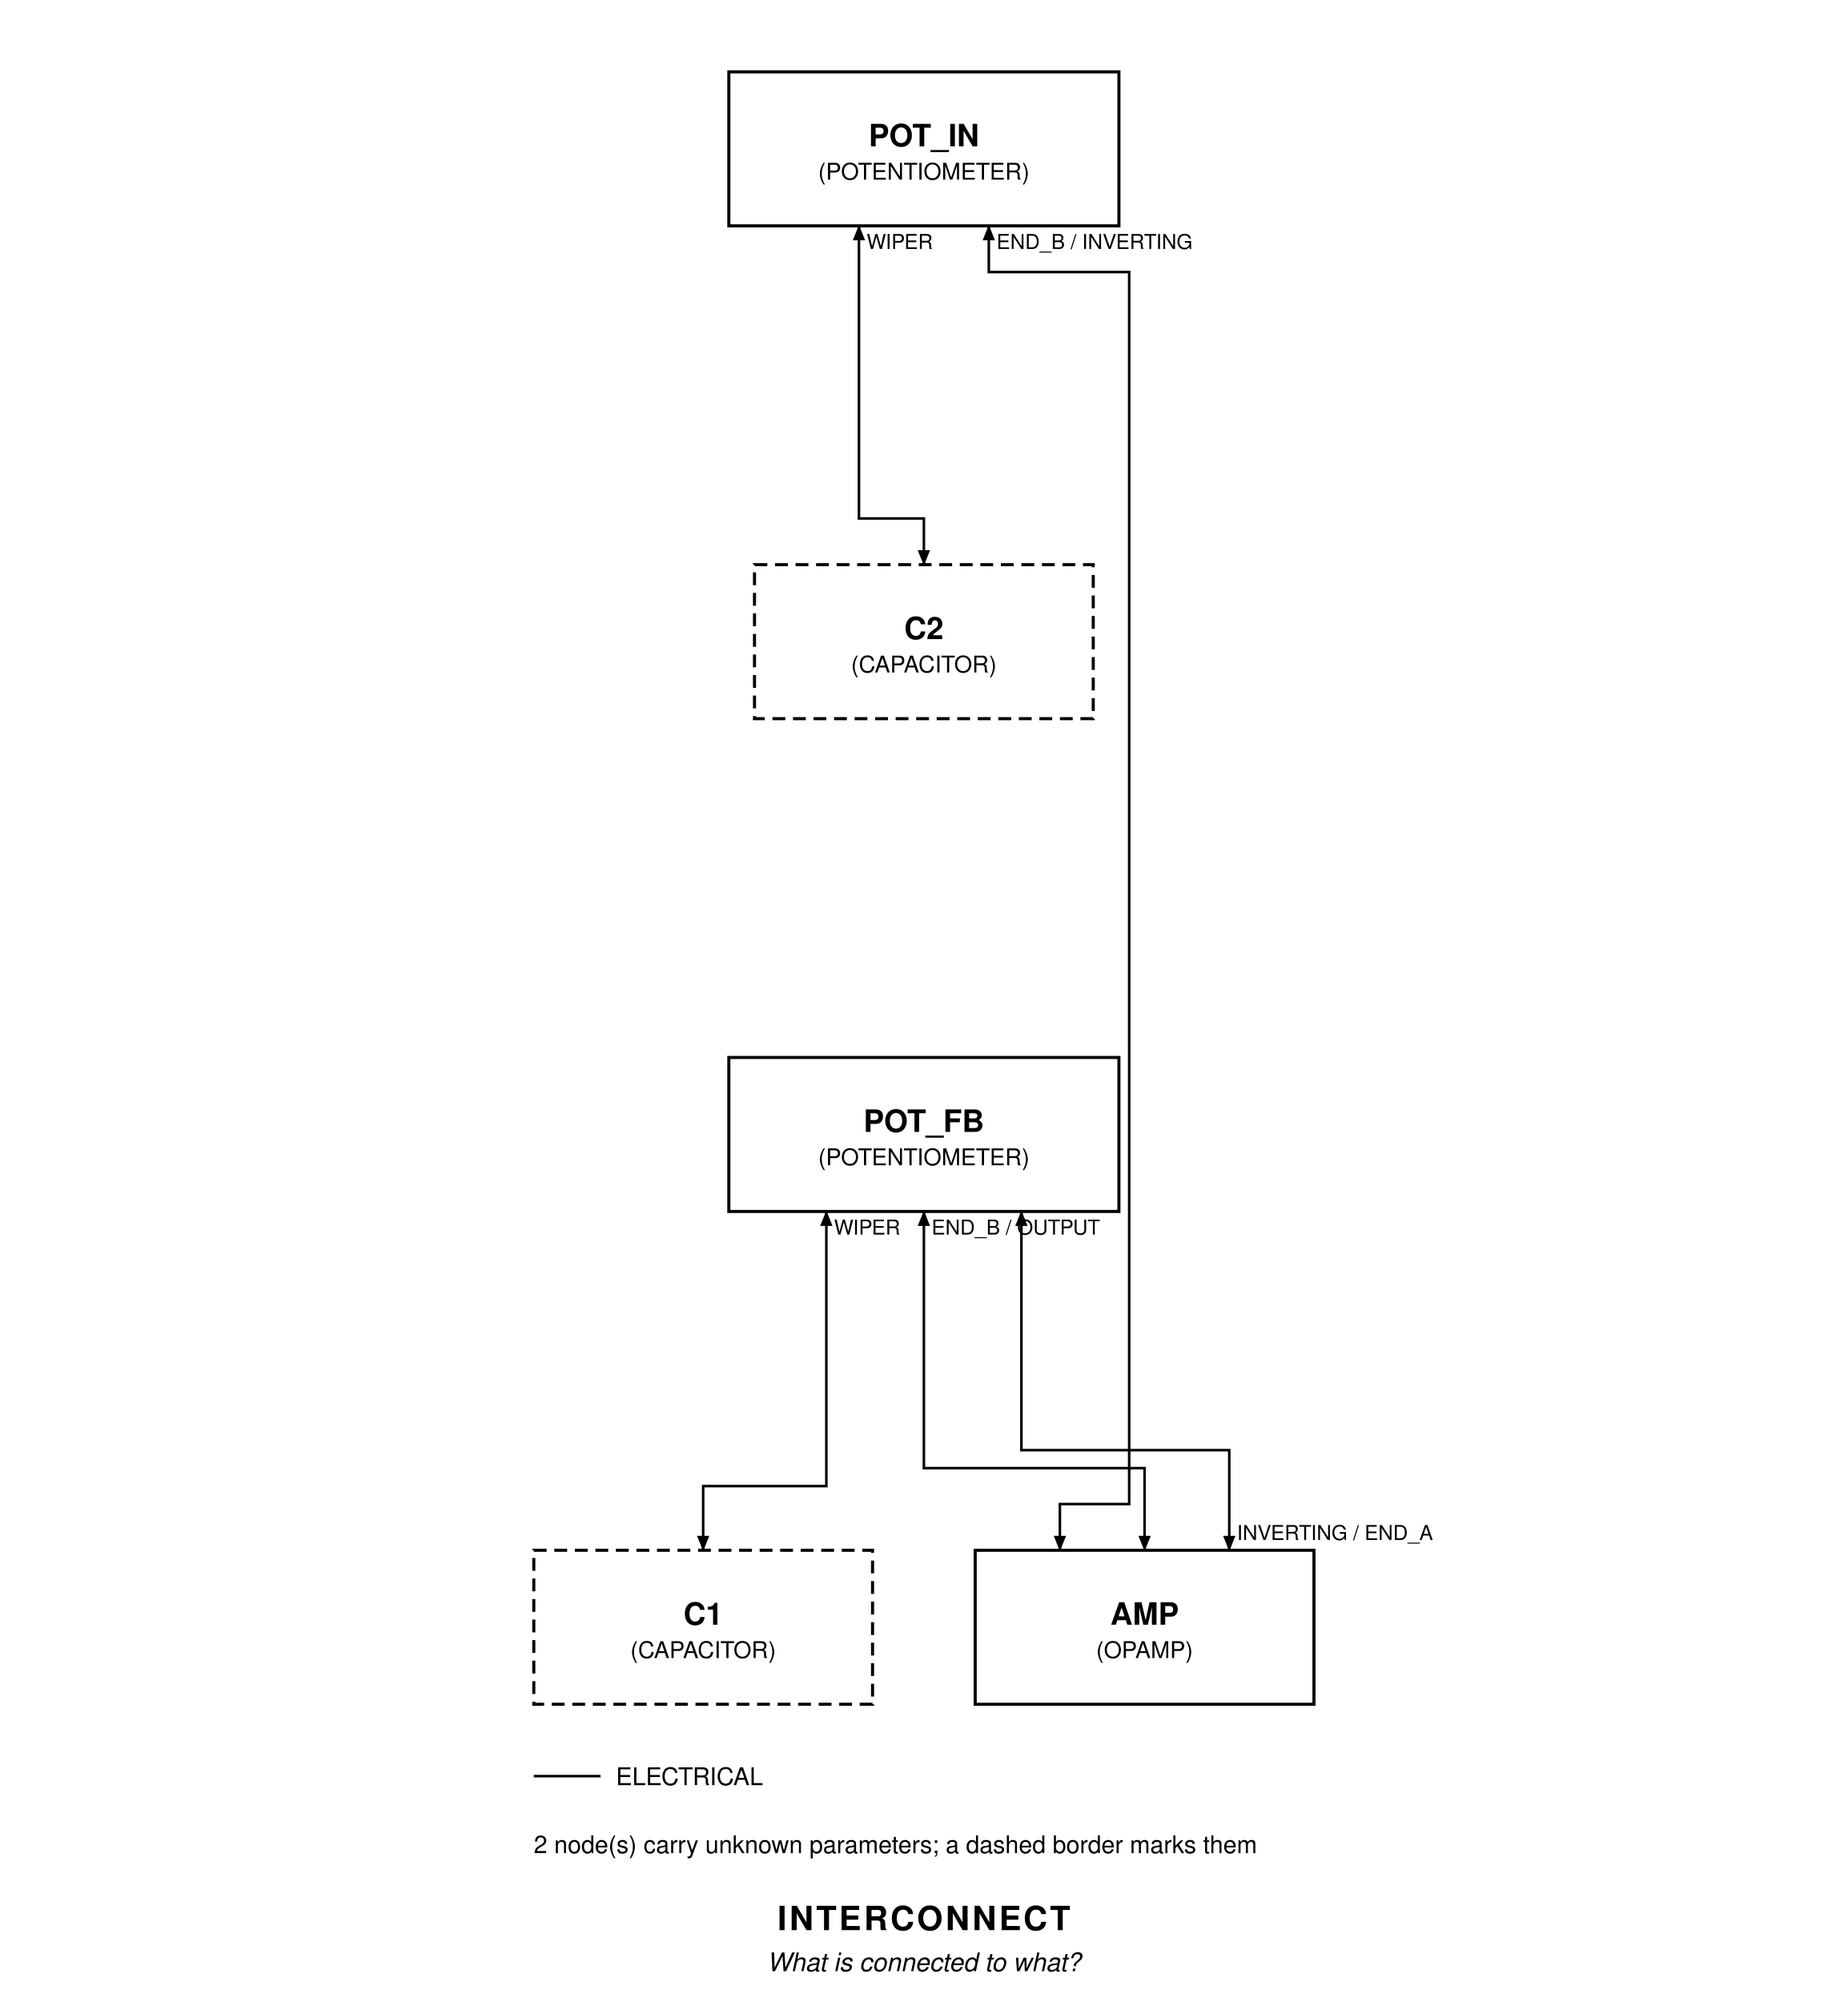
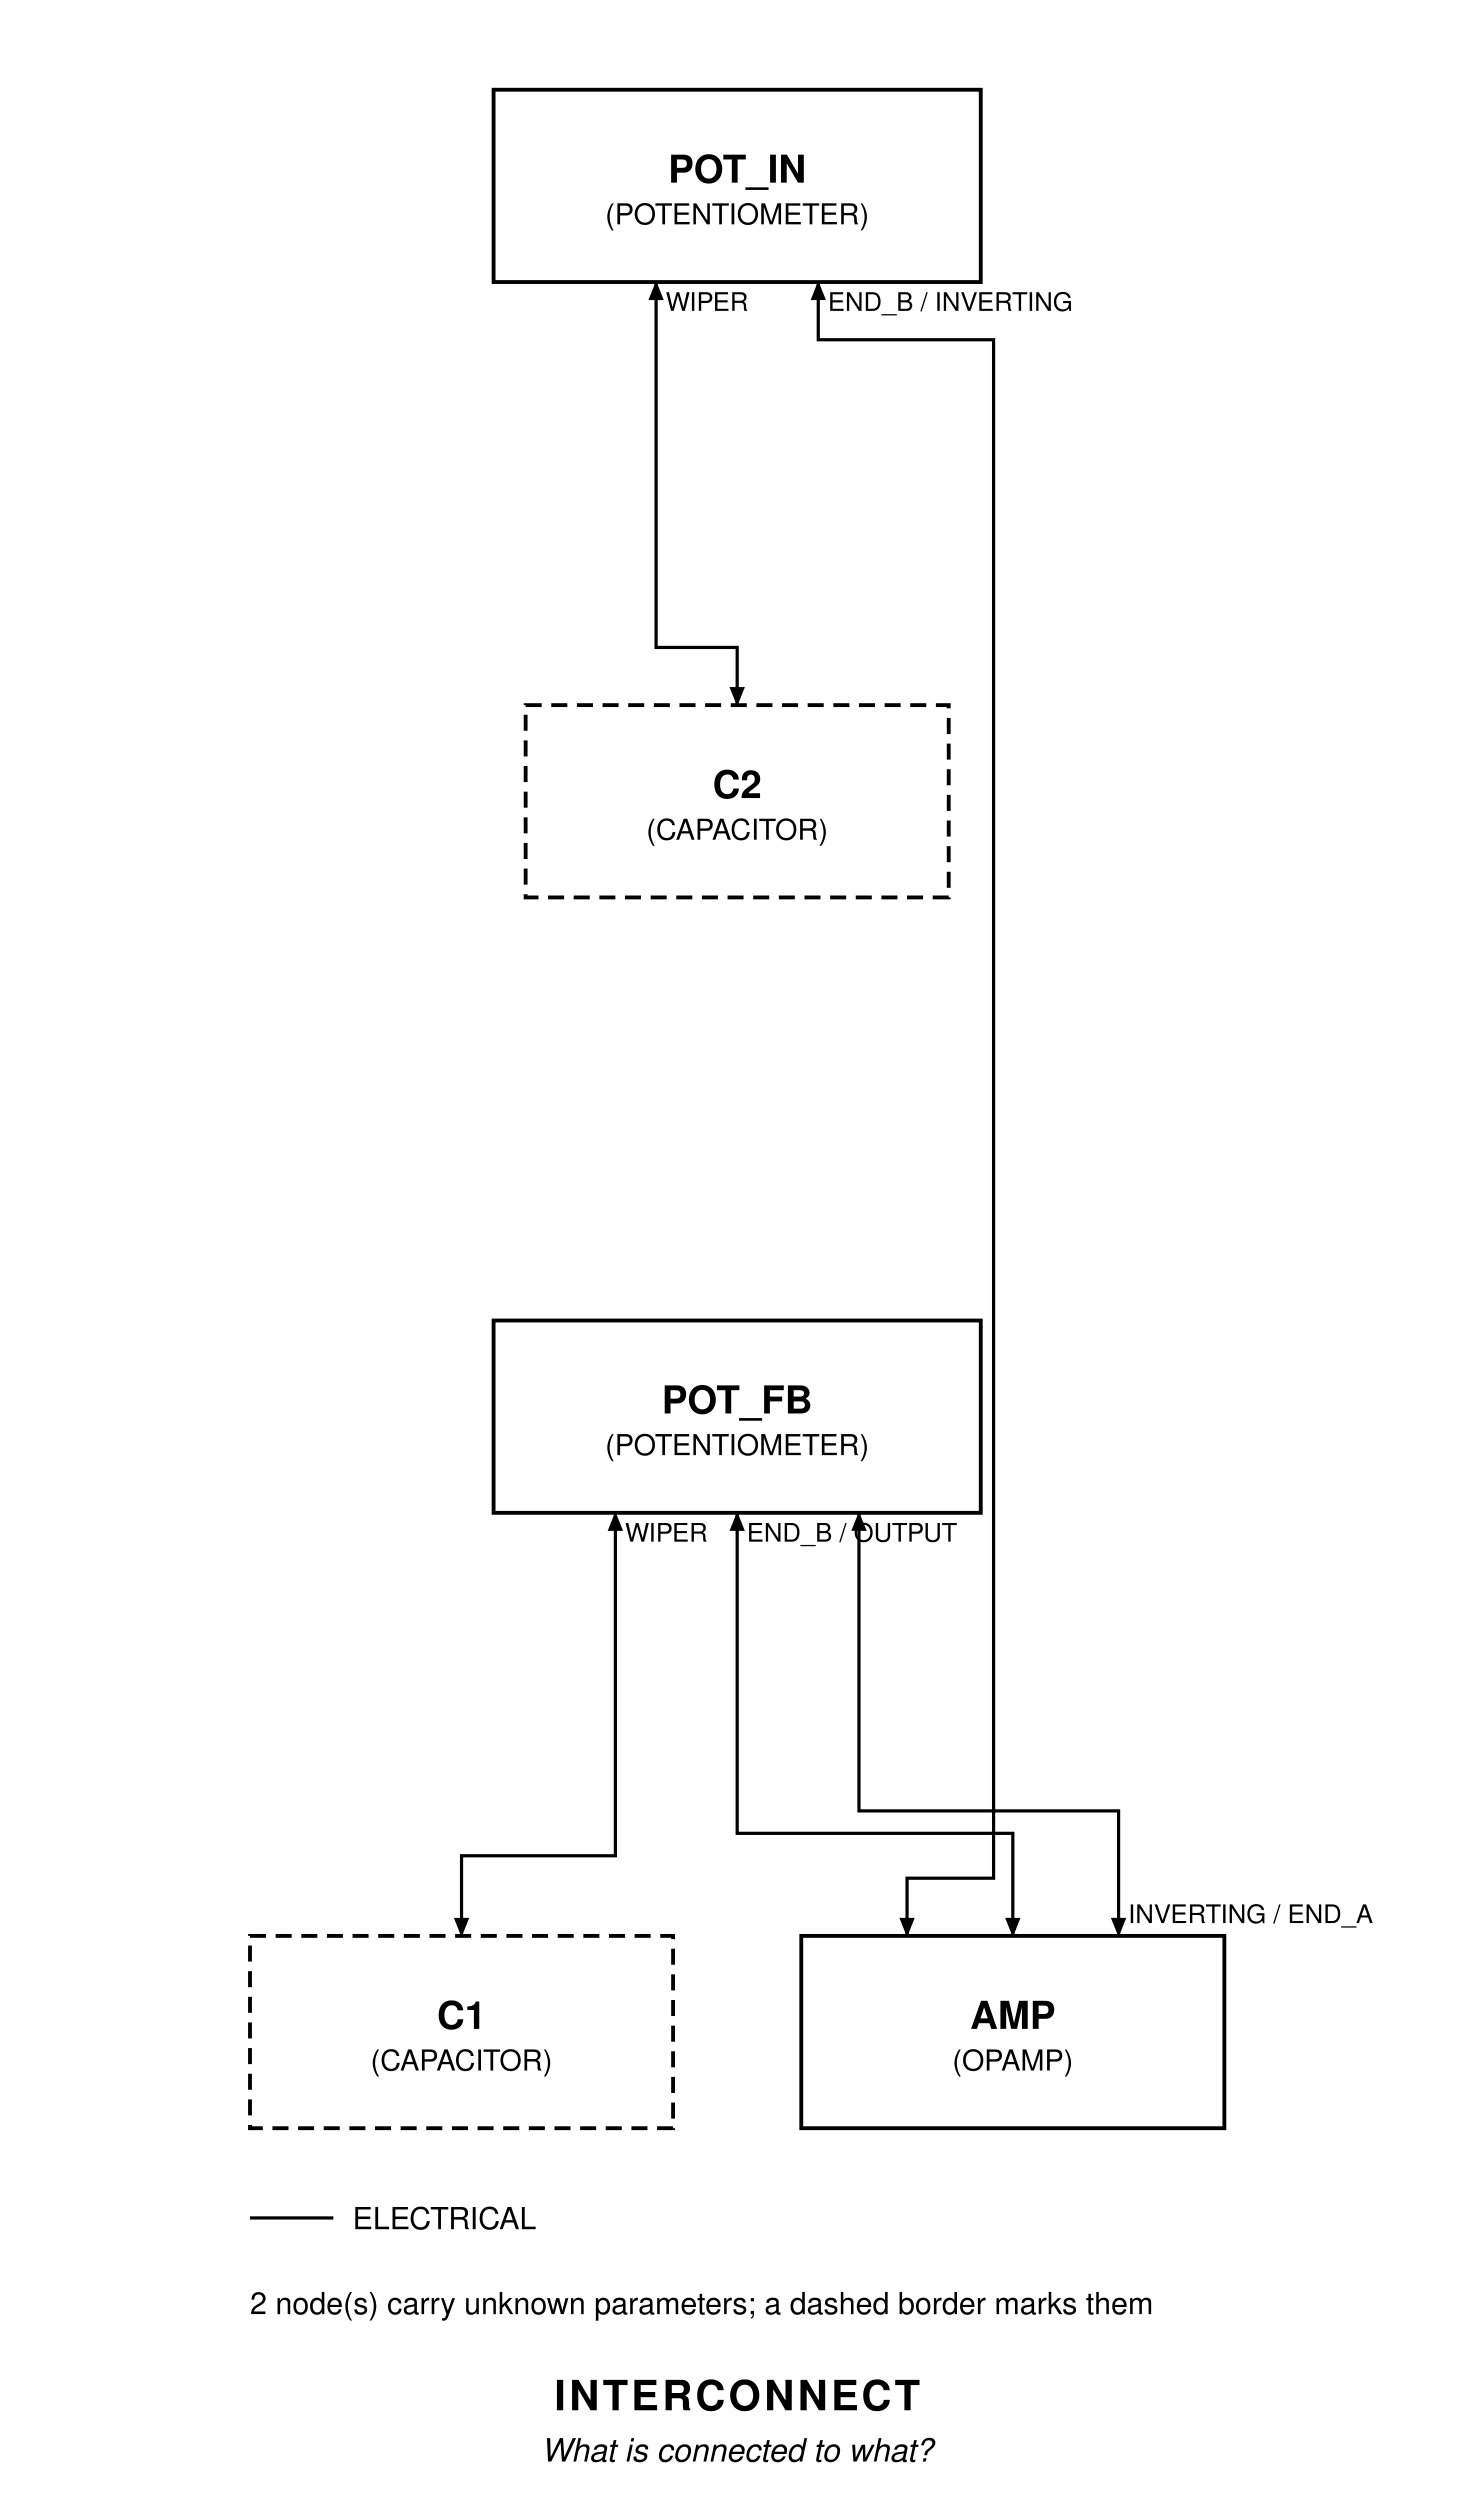
- <svg xmlns="http://www.w3.org/2000/svg" width="720" height="780" viewBox="0 0 720 780" font-family="Helvetica, Arial, sans-serif">
+ <svg xmlns="http://www.w3.org/2000/svg" width="460" height="780" viewBox="0 0 460 780" font-family="Helvetica, Arial, sans-serif">
  <defs>
    <marker id="arrow" viewBox="0 0 8 8" refX="7.5" refY="4" markerWidth="6" markerHeight="6" orient="auto-start-reverse">
      <path d="M0,0.8 L8,4 L0,7.2 Z" fill="#000000" />
    </marker>
  </defs>
-   <g transform="translate(180,0)">
+   <g transform="translate(50,0)">
    <polyline points="154.7,88.0 154.7,202.0 180.0,202.0 180.0,220.0" fill="none" stroke="#000000" stroke-width="1" marker-start="url(#arrow)" marker-end="url(#arrow)" />
    <polyline points="205.3,88.0 205.3,106.0 260.0,106.0 260.0,586.0 233.0,586.0 233.0,604.0" fill="none" stroke="#000000" stroke-width="1" marker-start="url(#arrow)" marker-end="url(#arrow)" />
    <polyline points="142.0,472.0 142.0,579.0 94.0,579.0 94.0,604.0" fill="none" stroke="#000000" stroke-width="1" marker-start="url(#arrow)" marker-end="url(#arrow)" />
    <polyline points="180.0,472.0 180.0,572.0 266.0,572.0 266.0,604.0" fill="none" stroke="#000000" stroke-width="1" marker-start="url(#arrow)" marker-end="url(#arrow)" />
    <polyline points="299.0,604.0 299.0,565.0 218.0,565.0 218.0,472.0" fill="none" stroke="#000000" stroke-width="1" marker-start="url(#arrow)" marker-end="url(#arrow)" />
    <g>
      <rect x="104" y="28" width="152" height="60" fill="none" stroke="#000000" stroke-width="1.2" />
      <text x="180" y="57.0" text-anchor="middle" font-size="12" font-weight="bold" fill="#000000">POT_IN</text>
      <text x="180" y="70.0" text-anchor="middle" font-size="9" fill="#000000">(POTENTIOMETER)</text>
    </g>
    <g>
      <rect x="114" y="220" width="132" height="60" fill="none" stroke="#000000" stroke-width="1.2" stroke-dasharray="5 3" />
      <text x="180" y="249.0" text-anchor="middle" font-size="12" font-weight="bold" fill="#000000">C2</text>
      <text x="180" y="262.0" text-anchor="middle" font-size="9" fill="#000000">(CAPACITOR)</text>
    </g>
    <g>
      <rect x="28" y="604" width="132" height="60" fill="none" stroke="#000000" stroke-width="1.2" stroke-dasharray="5 3" />
      <text x="94" y="633.0" text-anchor="middle" font-size="12" font-weight="bold" fill="#000000">C1</text>
      <text x="94" y="646.0" text-anchor="middle" font-size="9" fill="#000000">(CAPACITOR)</text>
    </g>
    <g>
      <rect x="104" y="412" width="152" height="60" fill="none" stroke="#000000" stroke-width="1.2" />
      <text x="180" y="441.0" text-anchor="middle" font-size="12" font-weight="bold" fill="#000000">POT_FB</text>
      <text x="180" y="454.0" text-anchor="middle" font-size="9" fill="#000000">(POTENTIOMETER)</text>
    </g>
    <g>
      <rect x="200" y="604" width="132" height="60" fill="none" stroke="#000000" stroke-width="1.2" />
      <text x="266" y="633.0" text-anchor="middle" font-size="12" font-weight="bold" fill="#000000">AMP</text>
      <text x="266" y="646.0" text-anchor="middle" font-size="9" fill="#000000">(OPAMP)</text>
    </g>
    <text x="157.7" y="97.0" text-anchor="start" font-size="8" fill="#000000">WIPER</text>
    <text x="208.3" y="97.0" text-anchor="start" font-size="8" fill="#000000">END_B / INVERTING</text>
    <text x="145.0" y="481.0" text-anchor="start" font-size="8" fill="#000000">WIPER</text>
    <text x="183.0" y="481.0" text-anchor="start" font-size="8" fill="#000000">END_B / OUTPUT</text>
    <text x="302.0" y="600.0" text-anchor="start" font-size="8" fill="#000000">INVERTING / END_A</text>
    <line x1="28" y1="692" x2="54" y2="692" stroke="#000000" stroke-width="1" />
    <text x="60" y="695.5" font-size="9.5" fill="#000000">ELECTRICAL</text>
    <text x="28" y="722" font-size="9.5" fill="#000000">2 node(s) carry unknown parameters; a dashed border marks them</text>
  </g>
-   <text x="360.0" y="752" text-anchor="middle" font-size="13" font-weight="bold" letter-spacing="0.08em" fill="#000000">INTERCONNECT</text>
-   <text x="360.0" y="768" text-anchor="middle" font-size="10" font-style="italic" fill="#000000">What is connected to what?</text>
+   <text x="230.0" y="752" text-anchor="middle" font-size="13" font-weight="bold" letter-spacing="0.08em" fill="#000000">INTERCONNECT</text>
+   <text x="230.0" y="768" text-anchor="middle" font-size="10" font-style="italic" fill="#000000">What is connected to what?</text>
</svg>
